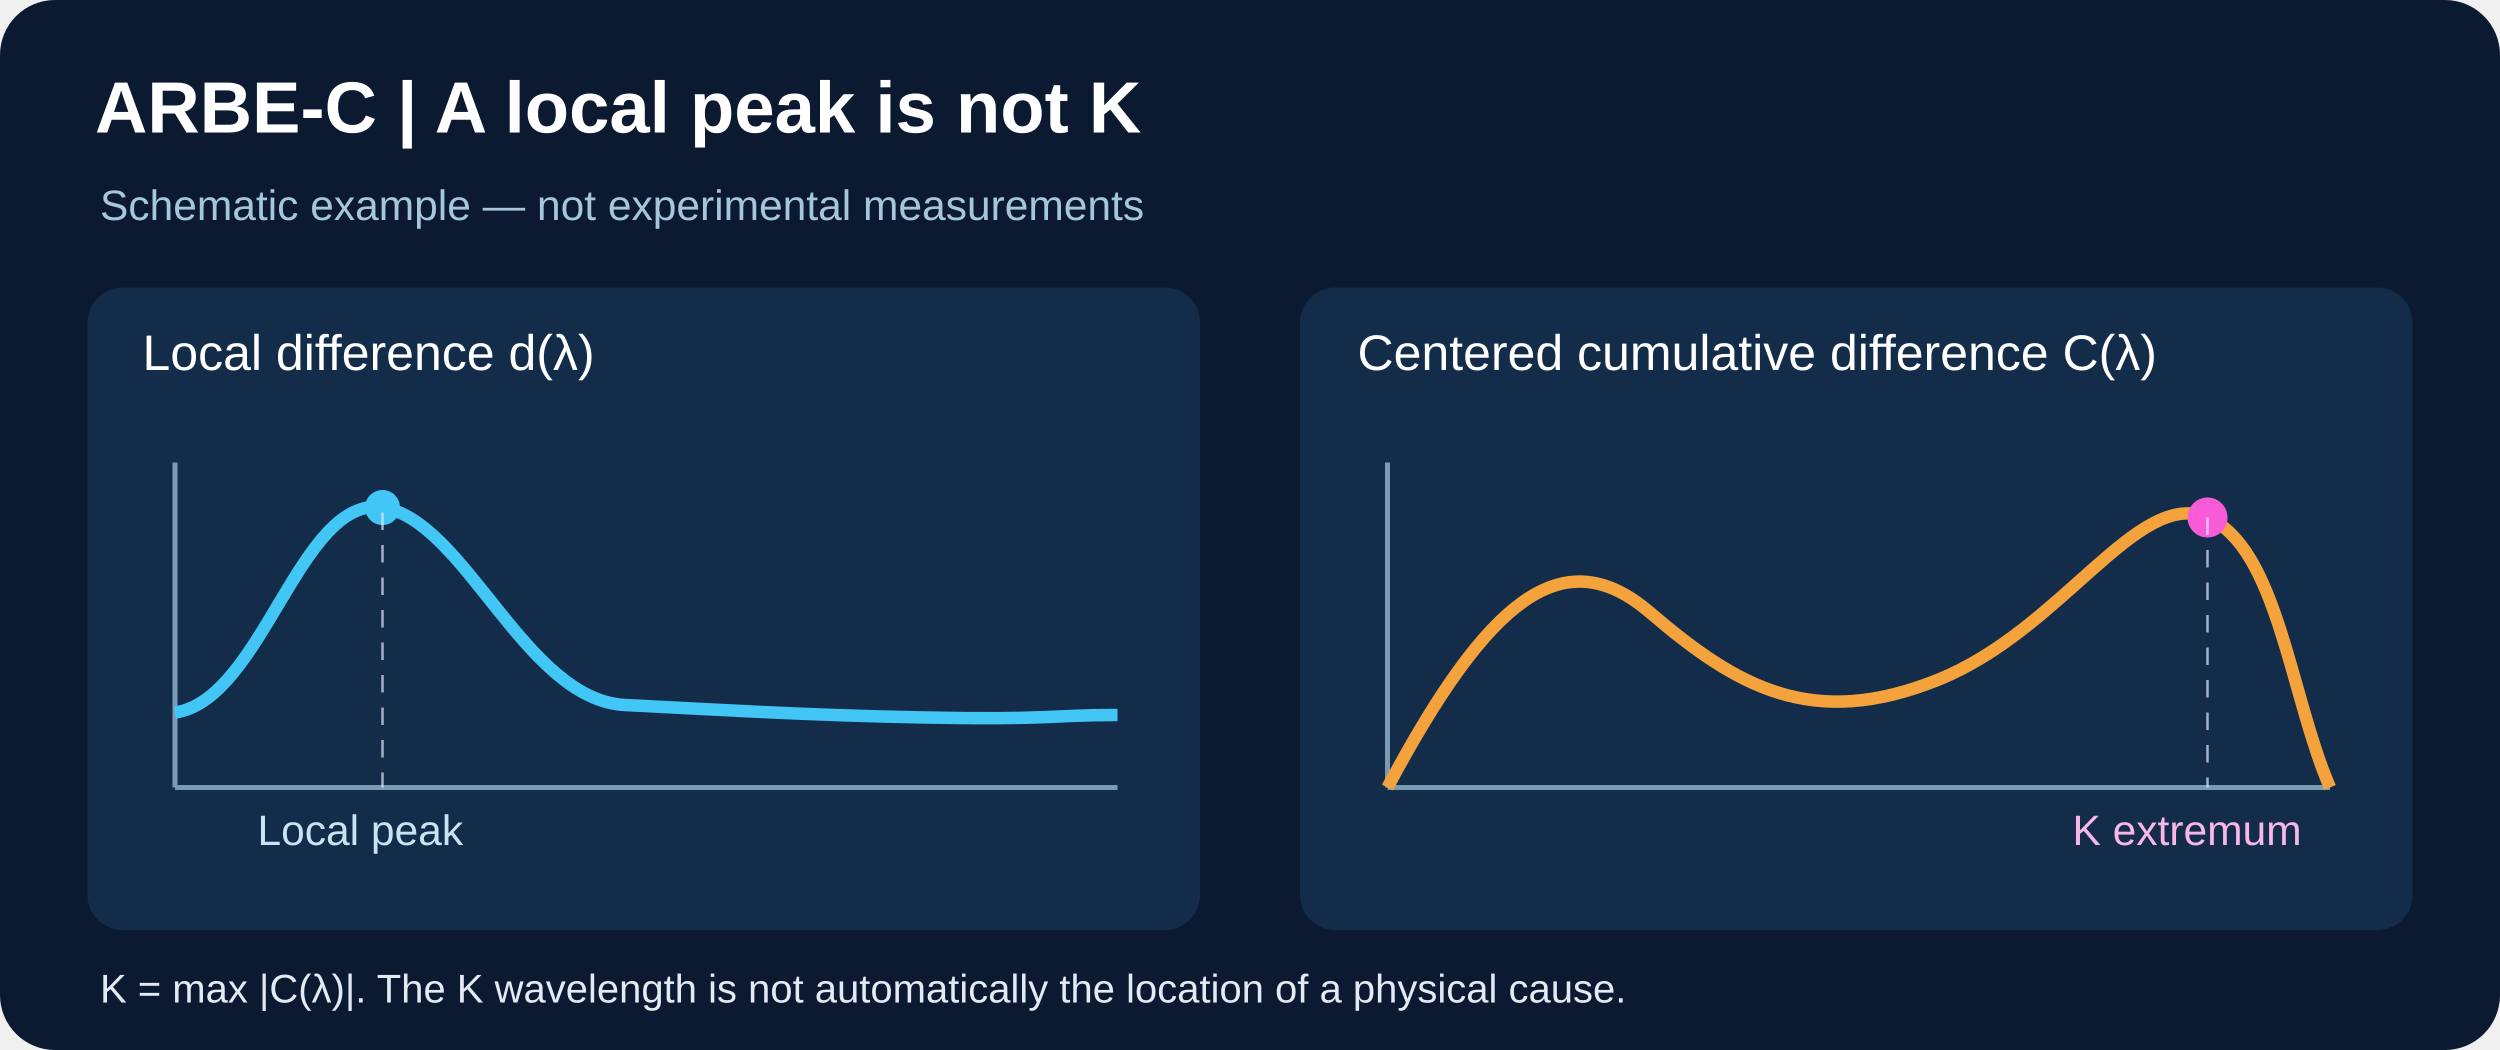
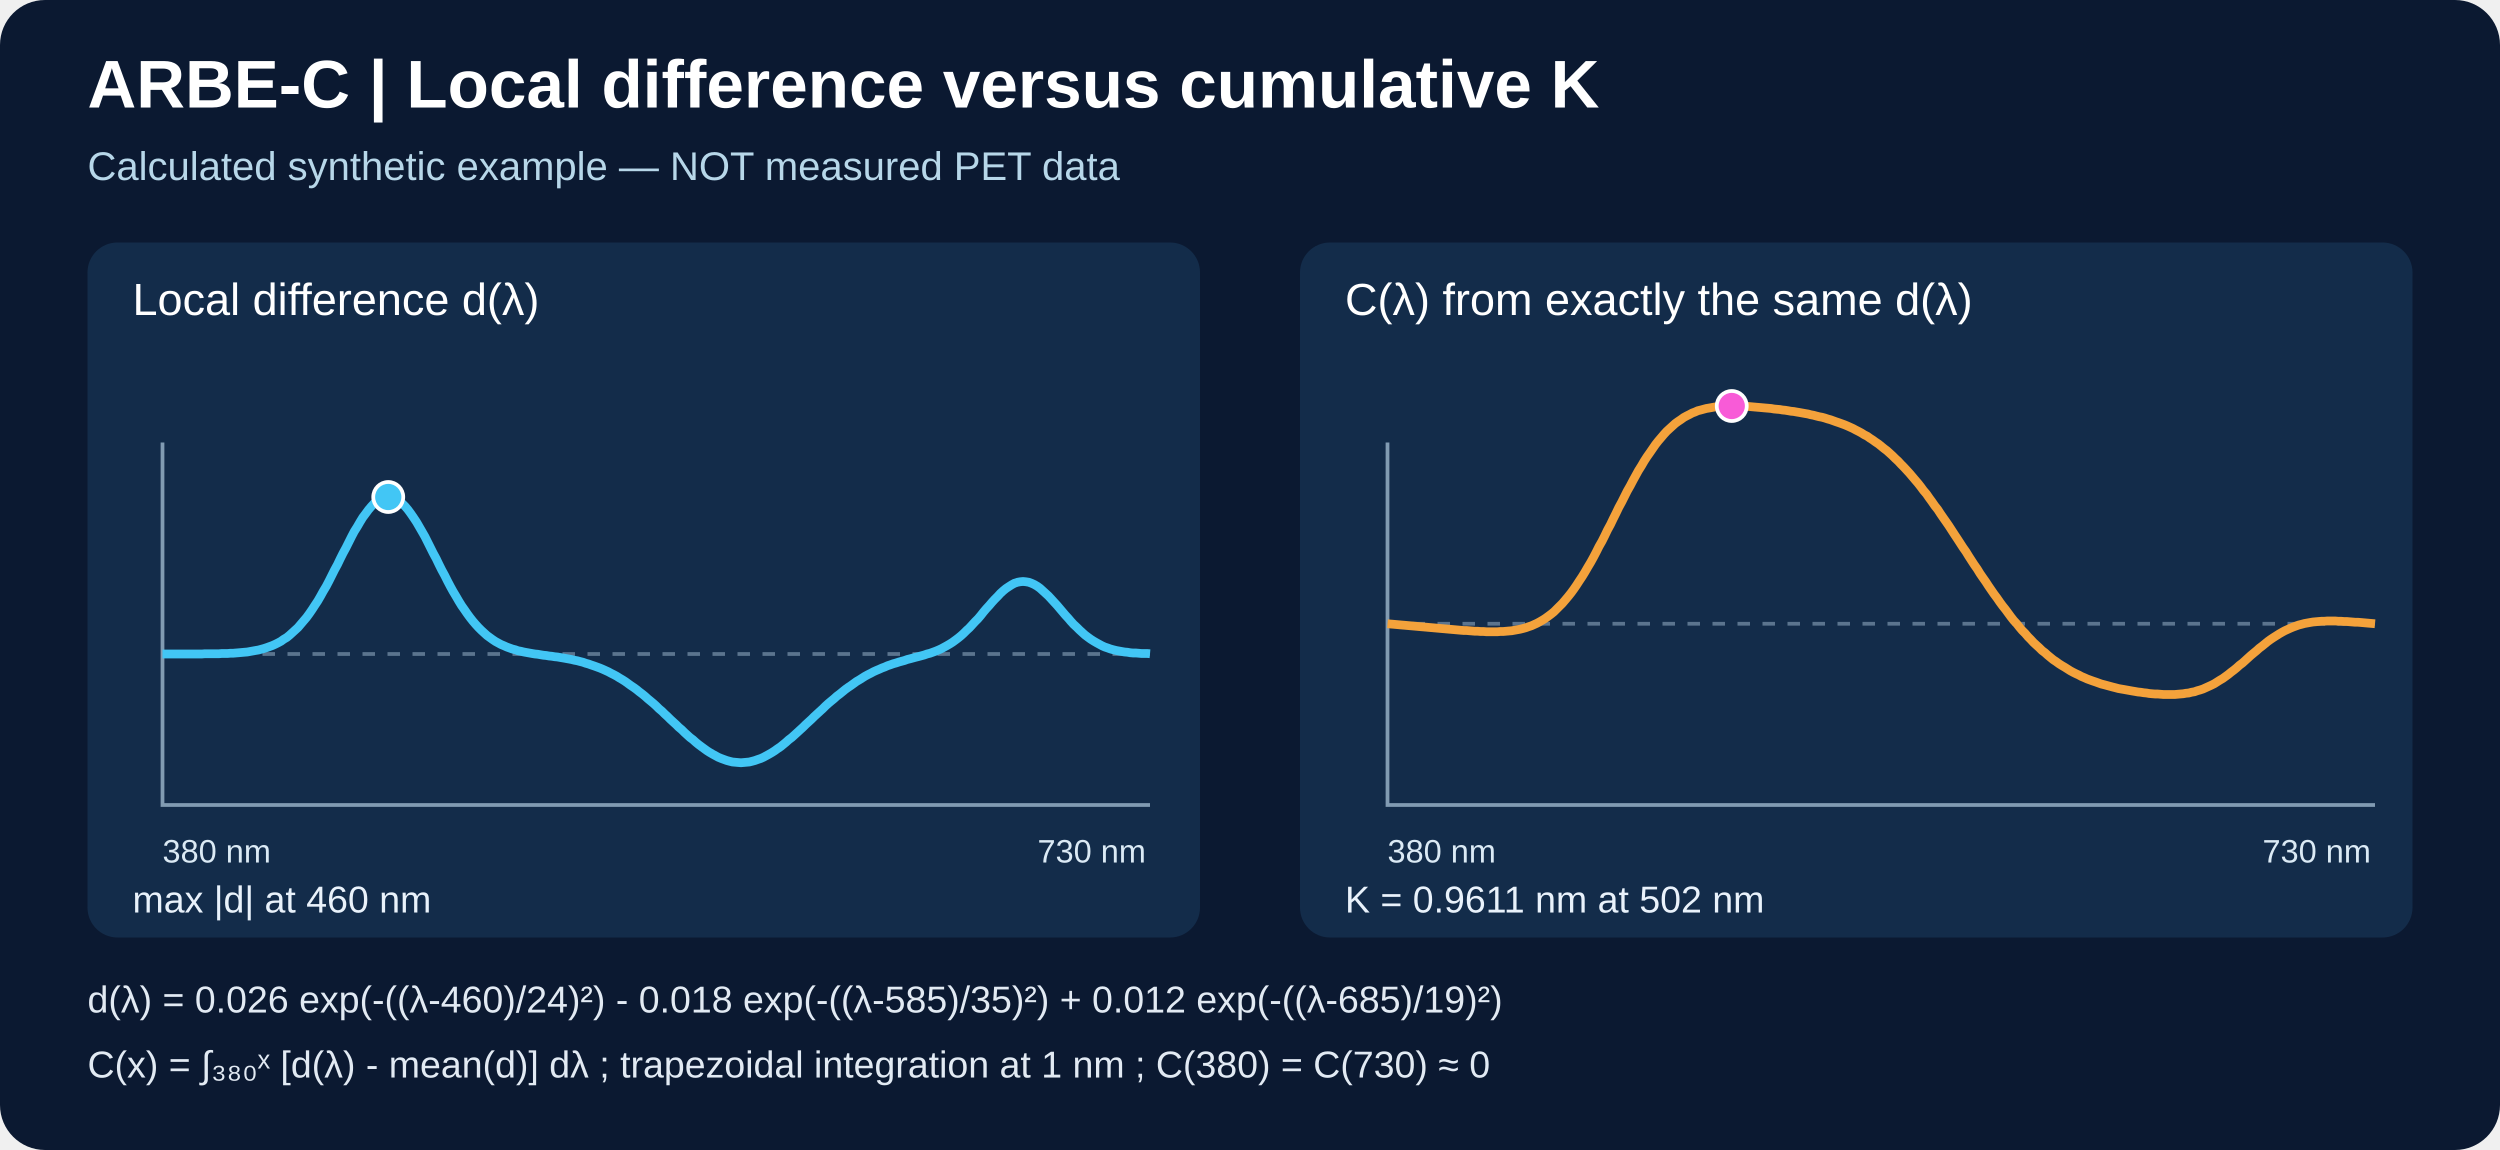
- <svg xmlns="http://www.w3.org/2000/svg" viewBox="0 0 1000 420" role="img" aria-label="Illustrative comparison of a local difference peak and a later cumulative C-curve extremum">
-   <rect width="1000" height="420" rx="22" fill="#0b1931" />
-   <text x="38" y="53" font-family="Arial,sans-serif" font-size="29" font-weight="bold" fill="#fff">ARBE-C | A local peak is not K</text>
-   <text x="40" y="88" font-family="Arial,sans-serif" font-size="17" fill="#a6c6dc">Schematic example — not experimental measurements</text>
-   <rect x="35" y="115" width="445" height="257" rx="14" fill="#132c4a" />
-   <rect x="520" y="115" width="445" height="257" rx="14" fill="#132c4a" />
-   <text x="57" y="148" font-family="Arial" font-size="20" fill="#fff">Local difference d(λ)</text>
-   <text x="543" y="148" font-family="Arial" font-size="20" fill="#fff">Centered cumulative difference C(λ)</text>
-   <path d="M70 315 H447 M70 185 V315 M555 315 H932 M555 185 V315" stroke="#7b9ab4" stroke-width="2" fill="none" />
-   <path d="M70 285 C105 280 120 198 153 203 S210 280 250 282 S320 286 370 287 S420 286 447 286" fill="none" stroke="#42c6f5" stroke-width="5" />
-   <path d="M555 315 C595 240 625 215 660 245 S725 292 775 272 S855 195 883 207 S916 278 932 315" fill="none" stroke="#f4a23b" stroke-width="5" />
-   <circle cx="153" cy="203" r="7" fill="#42c6f5" />
-   <circle cx="883" cy="207" r="8" fill="#f85bd7" />
-   <path d="M153 205 V315 M883 207 V315" stroke-dasharray="7 6" stroke="#e1e9f2" opacity=".7" />
-   <text x="103" y="338" font-family="Arial" font-size="17" fill="#c6e5f3">Local peak</text>
-   <text x="829" y="338" font-family="Arial" font-size="17" fill="#f8b7e9">K extremum</text>
-   <text x="40" y="401" font-family="Arial" font-size="16" fill="#e2eaf3">K = max |C(λ)|. The K wavelength is not automatically the location of a physical cause.</text>
+ <svg xmlns="http://www.w3.org/2000/svg" viewBox="0 0 1000 460" role="img" aria-label="Mathematically consistent synthetic local spectral difference and its mean-centered cumulative ARBE-C curve">
+   <rect width="1000" height="460" rx="18" fill="#0b1931" />
+   <text x="35" y="43" font-family="Arial,sans-serif" font-size="27" font-weight="bold" fill="white">ARBE-C | Local difference versus cumulative K</text>
+   <text x="35" y="72" font-family="Arial,sans-serif" font-size="16" fill="#b7d7e9">Calculated synthetic example — NOT measured PET data</text>
+   <rect x="35" y="97" width="445" height="278" rx="12" fill="#132c4a" />
+   <rect x="520" y="97" width="445" height="278" rx="12" fill="#132c4a" />
+   <g font-family="Arial,sans-serif" fill="white" font-size="18">
+     <text x="53" y="126">Local difference d(λ)</text>
+     <text x="538" y="126">C(λ) from exactly the same d(λ)</text>
+   </g>
+   <g stroke="#819bb2" stroke-width="1.5">
+     <path d="M65 177 V322 H460 M555 177 V322 H950" fill="none" />
+     <path d="M65 261.6 H460 M555 249.5 H950" stroke-dasharray="5 5" opacity=".65" />
+   </g>
+   <path d="M65.0,261.6 L66.1,261.6 L67.3,261.6 L68.4,261.6 L69.5,261.6 L70.6,261.6 L71.8,261.6 L72.9,261.6 L74.0,261.6 L75.2,261.6 L76.3,261.6 L77.4,261.6 L78.5,261.6 L79.7,261.6 L80.8,261.6 L81.9,261.5 L83.1,261.5 L84.2,261.5 L85.3,261.5 L86.4,261.5 L87.6,261.5 L88.7,261.4 L89.8,261.4 L91.0,261.4 L92.1,261.3 L93.2,261.3 L94.3,261.2 L95.5,261.1 L96.6,261.0 L97.7,260.9 L98.9,260.8 L100.0,260.6 L101.1,260.4 L102.2,260.2 L103.4,260.0 L104.5,259.7 L105.6,259.4 L106.8,259.0 L107.9,258.6 L109.0,258.2 L110.1,257.7 L111.3,257.1 L112.4,256.5 L113.5,255.7 L114.7,255.0 L115.8,254.1 L116.9,253.1 L118.0,252.1 L119.2,251.0 L120.3,249.7 L121.4,248.4 L122.6,247.0 L123.7,245.5 L124.8,243.9 L125.9,242.2 L127.1,240.4 L128.2,238.5 L129.3,236.5 L130.5,234.5 L131.6,232.4 L132.7,230.2 L133.8,228.0 L135.0,225.8 L136.1,223.5 L137.2,221.3 L138.4,219.1 L139.5,216.9 L140.6,214.7 L141.7,212.6 L142.9,210.7 L144.0,208.8 L145.1,207.0 L146.3,205.4 L147.4,203.9 L148.5,202.6 L149.6,201.4 L150.8,200.5 L151.9,199.7 L153.0,199.2 L154.2,198.9 L155.3,198.8 L156.4,198.9 L157.5,199.2 L158.7,199.7 L159.8,200.5 L160.9,201.4 L162.1,202.6 L163.2,203.9 L164.3,205.4 L165.4,207.0 L166.6,208.8 L167.7,210.7 L168.8,212.6 L170.0,214.7 L171.1,216.9 L172.2,219.1 L173.3,221.3 L174.5,223.5 L175.6,225.8 L176.7,228.0 L177.9,230.2 L179.0,232.4 L180.1,234.5 L181.2,236.5 L182.4,238.5 L183.5,240.4 L184.6,242.2 L185.8,243.9 L186.9,245.5 L188.0,247.0 L189.1,248.4 L190.3,249.8 L191.4,251.0 L192.5,252.1 L193.7,253.2 L194.8,254.2 L195.9,255.0 L197.0,255.8 L198.2,256.6 L199.3,257.2 L200.4,257.8 L201.6,258.3 L202.7,258.8 L203.8,259.2 L204.9,259.6 L206.1,259.9 L207.2,260.3 L208.3,260.5 L209.5,260.8 L210.6,261.0 L211.7,261.2 L212.8,261.4 L214.0,261.6 L215.1,261.7 L216.2,261.9 L217.4,262.1 L218.5,262.2 L219.6,262.4 L220.7,262.5 L221.9,262.7 L223.0,262.8 L224.1,263.0 L225.3,263.2 L226.4,263.4 L227.5,263.6 L228.6,263.8 L229.8,264.1 L230.9,264.3 L232.0,264.6 L233.2,264.9 L234.3,265.3 L235.4,265.6 L236.5,266.0 L237.7,266.4 L238.8,266.8 L239.9,267.2 L241.1,267.7 L242.2,268.2 L243.3,268.7 L244.4,269.3 L245.6,269.9 L246.7,270.5 L247.8,271.2 L249.0,271.9 L250.1,272.6 L251.2,273.4 L252.3,274.2 L253.5,275.0 L254.6,275.8 L255.7,276.7 L256.9,277.6 L258.0,278.5 L259.1,279.5 L260.2,280.4 L261.4,281.4 L262.5,282.4 L263.6,283.5 L264.8,284.5 L265.9,285.6 L267.0,286.6 L268.1,287.7 L269.3,288.8 L270.4,289.8 L271.5,290.9 L272.7,291.9 L273.8,293.0 L274.9,294.0 L276.0,295.0 L277.2,295.9 L278.3,296.9 L279.4,297.8 L280.6,298.7 L281.7,299.5 L282.8,300.3 L283.9,301.0 L285.1,301.7 L286.2,302.3 L287.3,302.9 L288.5,303.4 L289.6,303.8 L290.7,304.2 L291.8,304.5 L293.0,304.8 L294.1,304.9 L295.2,305.0 L296.4,305.1 L297.5,305.0 L298.6,304.9 L299.7,304.8 L300.9,304.5 L302.0,304.2 L303.1,303.8 L304.3,303.4 L305.4,302.9 L306.5,302.3 L307.6,301.7 L308.8,301.0 L309.9,300.3 L311.0,299.5 L312.2,298.7 L313.3,297.8 L314.4,296.9 L315.5,295.9 L316.7,295.0 L317.8,294.0 L318.9,293.0 L320.1,291.9 L321.2,290.9 L322.3,289.8 L323.4,288.8 L324.6,287.7 L325.7,286.6 L326.8,285.6 L328.0,284.5 L329.1,283.5 L330.2,282.4 L331.3,281.4 L332.5,280.4 L333.6,279.5 L334.7,278.5 L335.9,277.6 L337.0,276.7 L338.1,275.8 L339.2,275.0 L340.4,274.2 L341.5,273.4 L342.6,272.6 L343.8,271.9 L344.9,271.2 L346.0,270.5 L347.1,269.9 L348.3,269.3 L349.4,268.7 L350.5,268.2 L351.7,267.7 L352.8,267.2 L353.9,266.8 L355.0,266.3 L356.2,265.9 L357.3,265.5 L358.4,265.2 L359.6,264.8 L360.7,264.5 L361.8,264.2 L362.9,263.8 L364.1,263.5 L365.2,263.2 L366.3,262.9 L367.5,262.6 L368.6,262.3 L369.7,262.0 L370.8,261.6 L372.0,261.3 L373.1,260.9 L374.2,260.5 L375.4,260.0 L376.5,259.5 L377.6,258.9 L378.7,258.3 L379.9,257.6 L381.0,256.9 L382.1,256.1 L383.3,255.2 L384.4,254.3 L385.5,253.3 L386.6,252.2 L387.8,251.1 L388.9,249.9 L390.0,248.7 L391.2,247.5 L392.3,246.2 L393.4,244.8 L394.5,243.5 L395.7,242.2 L396.8,240.9 L397.9,239.7 L399.1,238.5 L400.2,237.3 L401.3,236.3 L402.4,235.4 L403.6,234.6 L404.7,233.9 L405.8,233.3 L407.0,232.9 L408.1,232.7 L409.2,232.6 L410.3,232.7 L411.5,232.9 L412.6,233.3 L413.7,233.8 L414.9,234.5 L416.0,235.3 L417.1,236.3 L418.2,237.3 L419.4,238.4 L420.5,239.6 L421.6,240.8 L422.8,242.1 L423.9,243.4 L425.0,244.7 L426.1,246.0 L427.3,247.3 L428.4,248.6 L429.5,249.8 L430.7,250.9 L431.8,252.0 L432.9,253.0 L434.0,254.0 L435.2,254.9 L436.3,255.7 L437.4,256.4 L438.6,257.1 L439.7,257.7 L440.8,258.3 L441.9,258.8 L443.1,259.2 L444.2,259.6 L445.3,259.9 L446.5,260.2 L447.6,260.4 L448.7,260.6 L449.8,260.8 L451.0,260.9 L452.1,261.1 L453.2,261.2 L454.4,261.2 L455.5,261.3 L456.6,261.4 L457.7,261.4 L458.9,261.4 L460.0,261.5" fill="none" stroke="#42c6f5" stroke-width="3.5" />
+   <path d="M555.0,249.5 L556.1,249.6 L557.3,249.7 L558.4,249.8 L559.5,249.9 L560.6,250.0 L561.8,250.1 L562.9,250.2 L564.0,250.3 L565.2,250.4 L566.3,250.5 L567.4,250.6 L568.5,250.7 L569.7,250.8 L570.8,250.9 L571.9,251.0 L573.1,251.1 L574.2,251.2 L575.3,251.3 L576.4,251.4 L577.6,251.5 L578.7,251.6 L579.8,251.7 L581.0,251.8 L582.1,251.9 L583.2,252.0 L584.3,252.1 L585.5,252.2 L586.6,252.2 L587.7,252.3 L588.9,252.4 L590.0,252.5 L591.1,252.5 L592.2,252.6 L593.4,252.6 L594.5,252.7 L595.6,252.7 L596.8,252.7 L597.9,252.7 L599.0,252.7 L600.1,252.6 L601.3,252.6 L602.4,252.5 L603.5,252.4 L604.7,252.3 L605.8,252.1 L606.9,251.9 L608.0,251.7 L609.2,251.4 L610.3,251.1 L611.4,250.7 L612.6,250.3 L613.7,249.8 L614.8,249.3 L615.9,248.7 L617.1,248.0 L618.2,247.3 L619.3,246.5 L620.5,245.6 L621.6,244.7 L622.7,243.6 L623.8,242.5 L625.0,241.3 L626.1,240.0 L627.2,238.7 L628.4,237.2 L629.5,235.7 L630.6,234.1 L631.7,232.4 L632.9,230.6 L634.0,228.8 L635.1,226.9 L636.3,224.9 L637.4,222.9 L638.5,220.8 L639.6,218.6 L640.8,216.5 L641.9,214.3 L643.0,212.0 L644.2,209.8 L645.3,207.5 L646.4,205.3 L647.5,203.0 L648.7,200.8 L649.8,198.6 L650.9,196.4 L652.1,194.3 L653.2,192.2 L654.3,190.2 L655.4,188.2 L656.6,186.3 L657.7,184.4 L658.8,182.7 L660.0,181.0 L661.1,179.4 L662.2,177.8 L663.3,176.4 L664.5,175.0 L665.6,173.7 L666.7,172.5 L667.9,171.4 L669.0,170.4 L670.1,169.4 L671.2,168.6 L672.4,167.8 L673.5,167.0 L674.6,166.4 L675.8,165.8 L676.9,165.2 L678.0,164.8 L679.1,164.3 L680.3,164.0 L681.4,163.7 L682.5,163.4 L683.7,163.2 L684.8,163.0 L685.9,162.8 L687.0,162.7 L688.2,162.6 L689.3,162.5 L690.4,162.4 L691.6,162.4 L692.7,162.4 L693.8,162.4 L694.9,162.4 L696.1,162.5 L697.2,162.5 L698.3,162.6 L699.5,162.6 L700.6,162.7 L701.7,162.8 L702.8,162.9 L704.0,163.0 L705.1,163.1 L706.2,163.2 L707.4,163.3 L708.5,163.4 L709.6,163.6 L710.7,163.7 L711.9,163.8 L713.0,164.0 L714.1,164.1 L715.3,164.3 L716.4,164.5 L717.5,164.6 L718.6,164.8 L719.8,165.0 L720.9,165.2 L722.0,165.4 L723.2,165.6 L724.3,165.9 L725.4,166.1 L726.5,166.4 L727.7,166.7 L728.8,166.9 L729.9,167.2 L731.1,167.6 L732.2,167.9 L733.3,168.3 L734.4,168.7 L735.6,169.1 L736.7,169.5 L737.8,169.9 L739.0,170.4 L740.1,170.9 L741.2,171.4 L742.3,172.0 L743.5,172.6 L744.6,173.2 L745.7,173.9 L746.9,174.5 L748.0,175.3 L749.1,176.0 L750.2,176.8 L751.4,177.6 L752.5,178.5 L753.6,179.4 L754.8,180.3 L755.9,181.3 L757.0,182.3 L758.1,183.4 L759.3,184.5 L760.4,185.7 L761.5,186.8 L762.7,188.1 L763.8,189.3 L764.9,190.6 L766.0,191.9 L767.2,193.3 L768.3,194.7 L769.4,196.2 L770.6,197.6 L771.7,199.2 L772.8,200.7 L773.9,202.3 L775.1,203.8 L776.2,205.5 L777.3,207.1 L778.5,208.8 L779.6,210.4 L780.7,212.1 L781.8,213.8 L783.0,215.6 L784.1,217.3 L785.2,219.0 L786.4,220.7 L787.5,222.5 L788.6,224.2 L789.7,225.9 L790.9,227.6 L792.0,229.4 L793.1,231.0 L794.3,232.7 L795.4,234.4 L796.5,236.0 L797.6,237.6 L798.8,239.2 L799.9,240.8 L801.0,242.3 L802.2,243.8 L803.3,245.3 L804.4,246.8 L805.5,248.2 L806.7,249.5 L807.8,250.9 L808.9,252.2 L810.1,253.4 L811.2,254.7 L812.3,255.8 L813.4,257.0 L814.6,258.1 L815.7,259.1 L816.8,260.2 L818.0,261.1 L819.1,262.1 L820.2,263.0 L821.3,263.9 L822.5,264.7 L823.6,265.5 L824.7,266.2 L825.9,266.9 L827.0,267.6 L828.1,268.3 L829.2,268.9 L830.4,269.5 L831.5,270.0 L832.6,270.6 L833.8,271.1 L834.9,271.6 L836.0,272.0 L837.1,272.4 L838.3,272.8 L839.4,273.2 L840.5,273.6 L841.7,273.9 L842.8,274.2 L843.9,274.5 L845.0,274.8 L846.2,275.1 L847.3,275.4 L848.4,275.6 L849.6,275.8 L850.7,276.0 L851.8,276.2 L852.9,276.4 L854.1,276.6 L855.2,276.8 L856.3,276.9 L857.5,277.1 L858.6,277.2 L859.7,277.4 L860.8,277.5 L862.0,277.6 L863.1,277.6 L864.2,277.7 L865.4,277.8 L866.5,277.8 L867.6,277.8 L868.7,277.8 L869.9,277.8 L871.0,277.7 L872.1,277.6 L873.3,277.5 L874.4,277.3 L875.5,277.2 L876.6,276.9 L877.8,276.7 L878.9,276.3 L880.0,276.0 L881.2,275.6 L882.3,275.1 L883.4,274.6 L884.5,274.1 L885.7,273.5 L886.8,272.8 L887.9,272.1 L889.1,271.4 L890.2,270.6 L891.3,269.8 L892.4,268.9 L893.6,268.0 L894.7,267.1 L895.8,266.1 L897.0,265.2 L898.1,264.2 L899.2,263.2 L900.3,262.2 L901.5,261.2 L902.6,260.3 L903.7,259.3 L904.9,258.4 L906.0,257.5 L907.1,256.6 L908.2,255.8 L909.4,255.0 L910.5,254.3 L911.6,253.6 L912.8,252.9 L913.9,252.3 L915.0,251.8 L916.1,251.3 L917.3,250.8 L918.4,250.4 L919.5,250.0 L920.7,249.7 L921.8,249.4 L922.9,249.2 L924.0,249.0 L925.2,248.8 L926.3,248.7 L927.4,248.6 L928.6,248.5 L929.7,248.5 L930.8,248.4 L931.9,248.4 L933.1,248.4 L934.2,248.4 L935.3,248.5 L936.5,248.5 L937.6,248.6 L938.7,248.6 L939.8,248.7 L941.0,248.8 L942.1,248.9 L943.2,248.9 L944.4,249.0 L945.5,249.1 L946.6,249.2 L947.7,249.3 L948.9,249.4 L950.0,249.5" fill="none" stroke="#f4a23b" stroke-width="3.5" />
+   <g fill="#dbeaf5" font-family="Arial,sans-serif" font-size="13">
+     <text x="65" y="345">380 nm</text>
+     <text x="415" y="345">730 nm</text>
+     <text x="555" y="345">380 nm</text>
+     <text x="905" y="345">730 nm</text>
+   </g>
+   <circle cx="155.3" cy="198.8" r="6" fill="#42c6f5" stroke="white" stroke-width="1.5" />
+   <circle cx="692.7" cy="162.4" r="6" fill="#f85bd7" stroke="white" stroke-width="1.5" />
+   <g font-family="Arial,sans-serif" font-size="15" fill="#e9f2fb">
+     <text x="53" y="365">max |d| at 460 nm</text>
+     <text x="538" y="365">K = 0.9611 nm at 502 nm</text>
+   </g>
+   <text x="35" y="405" font-family="Arial,sans-serif" font-size="15" fill="#e2eaf3">d(λ) = 0.026 exp(-((λ-460)/24)²) - 0.018 exp(-((λ-585)/35)²) + 0.012 exp(-((λ-685)/19)²)</text>
+   <text x="35" y="431" font-family="Arial,sans-serif" font-size="15" fill="#e2eaf3">C(x) = ∫₃₈₀ˣ [d(λ) - mean(d)] dλ ; trapezoidal integration at 1 nm ; C(380) = C(730) ≈ 0</text>
</svg>
